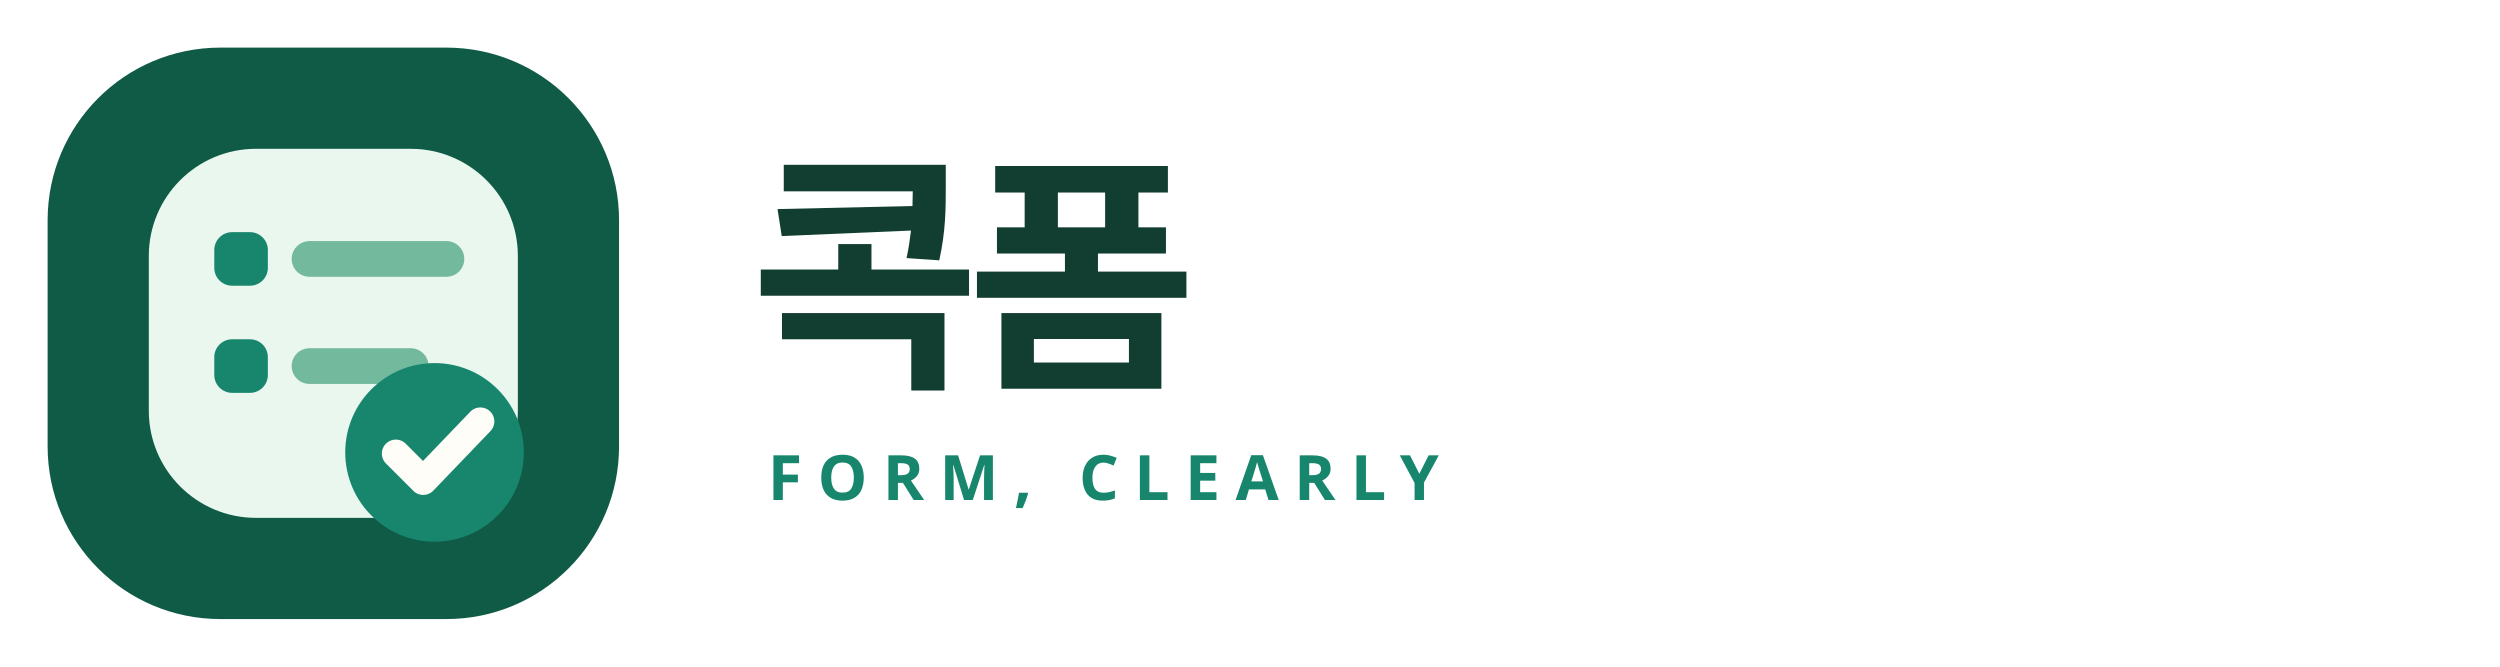
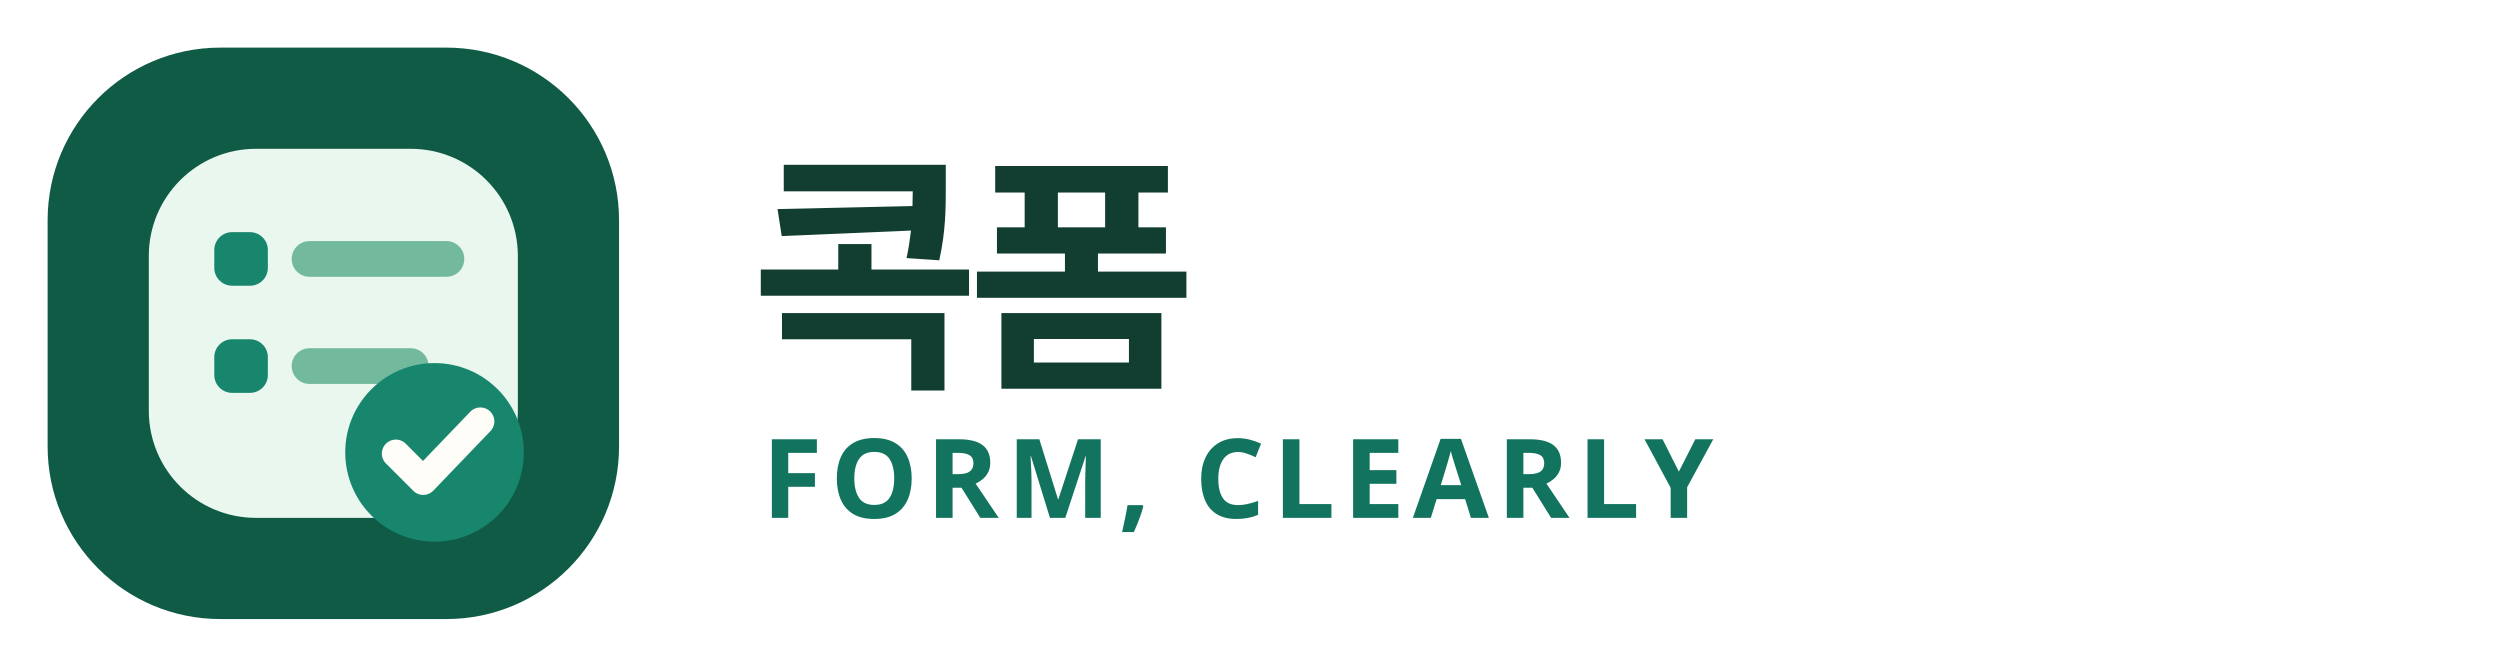
<svg xmlns="http://www.w3.org/2000/svg" width="420" height="112" viewBox="0 0 420 112" fill="none" role="img" aria-labelledby="title desc">
  <g id="symbol">
    <rect x="8" y="8" width="96" height="96" rx="29" fill="#0F5B46" />
    <rect x="25" y="25" width="62" height="62" rx="18" fill="#EAF7EF" />
    <rect x="36" y="39" width="9" height="9" rx="3" fill="#17866D" />
    <path d="M52 43.5H75" stroke="#73B99D" stroke-width="6" stroke-linecap="round" />
    <rect x="36" y="57" width="9" height="9" rx="3" fill="#17866D" />
    <path d="M52 61.5H69" stroke="#73B99D" stroke-width="6" stroke-linecap="round" />
    <circle cx="73" cy="76" r="15" fill="#17866D" />
    <path d="M66.5 76.2L71.1 80.8L80.7 70.8" stroke="#FFFDF8" stroke-width="4.7" stroke-linecap="round" stroke-linejoin="round" />
  </g>
  <g id="wordmark">
    <text x="126" y="62" font-family="Pretendard, Noto Sans KR, Apple SD Gothic Neo, sans-serif" font-size="42" font-weight="800" letter-spacing="-2.2" fill="#123D31">콕폼</text>
-     <text x="129" y="84" font-family="Pretendard, Noto Sans KR, Apple SD Gothic Neo, sans-serif" font-size="10.5" font-weight="800" letter-spacing="2.6" fill="#17866D">FORM, CLEARLY</text>
+     <text x="128" y="87" font-family="Pretendard, Noto Sans KR, Apple SD Gothic Neo, sans-serif" font-size="18.5" font-weight="850" letter-spacing="1.35" fill="#12745F">FORM, CLEARLY</text>
  </g>
</svg>
